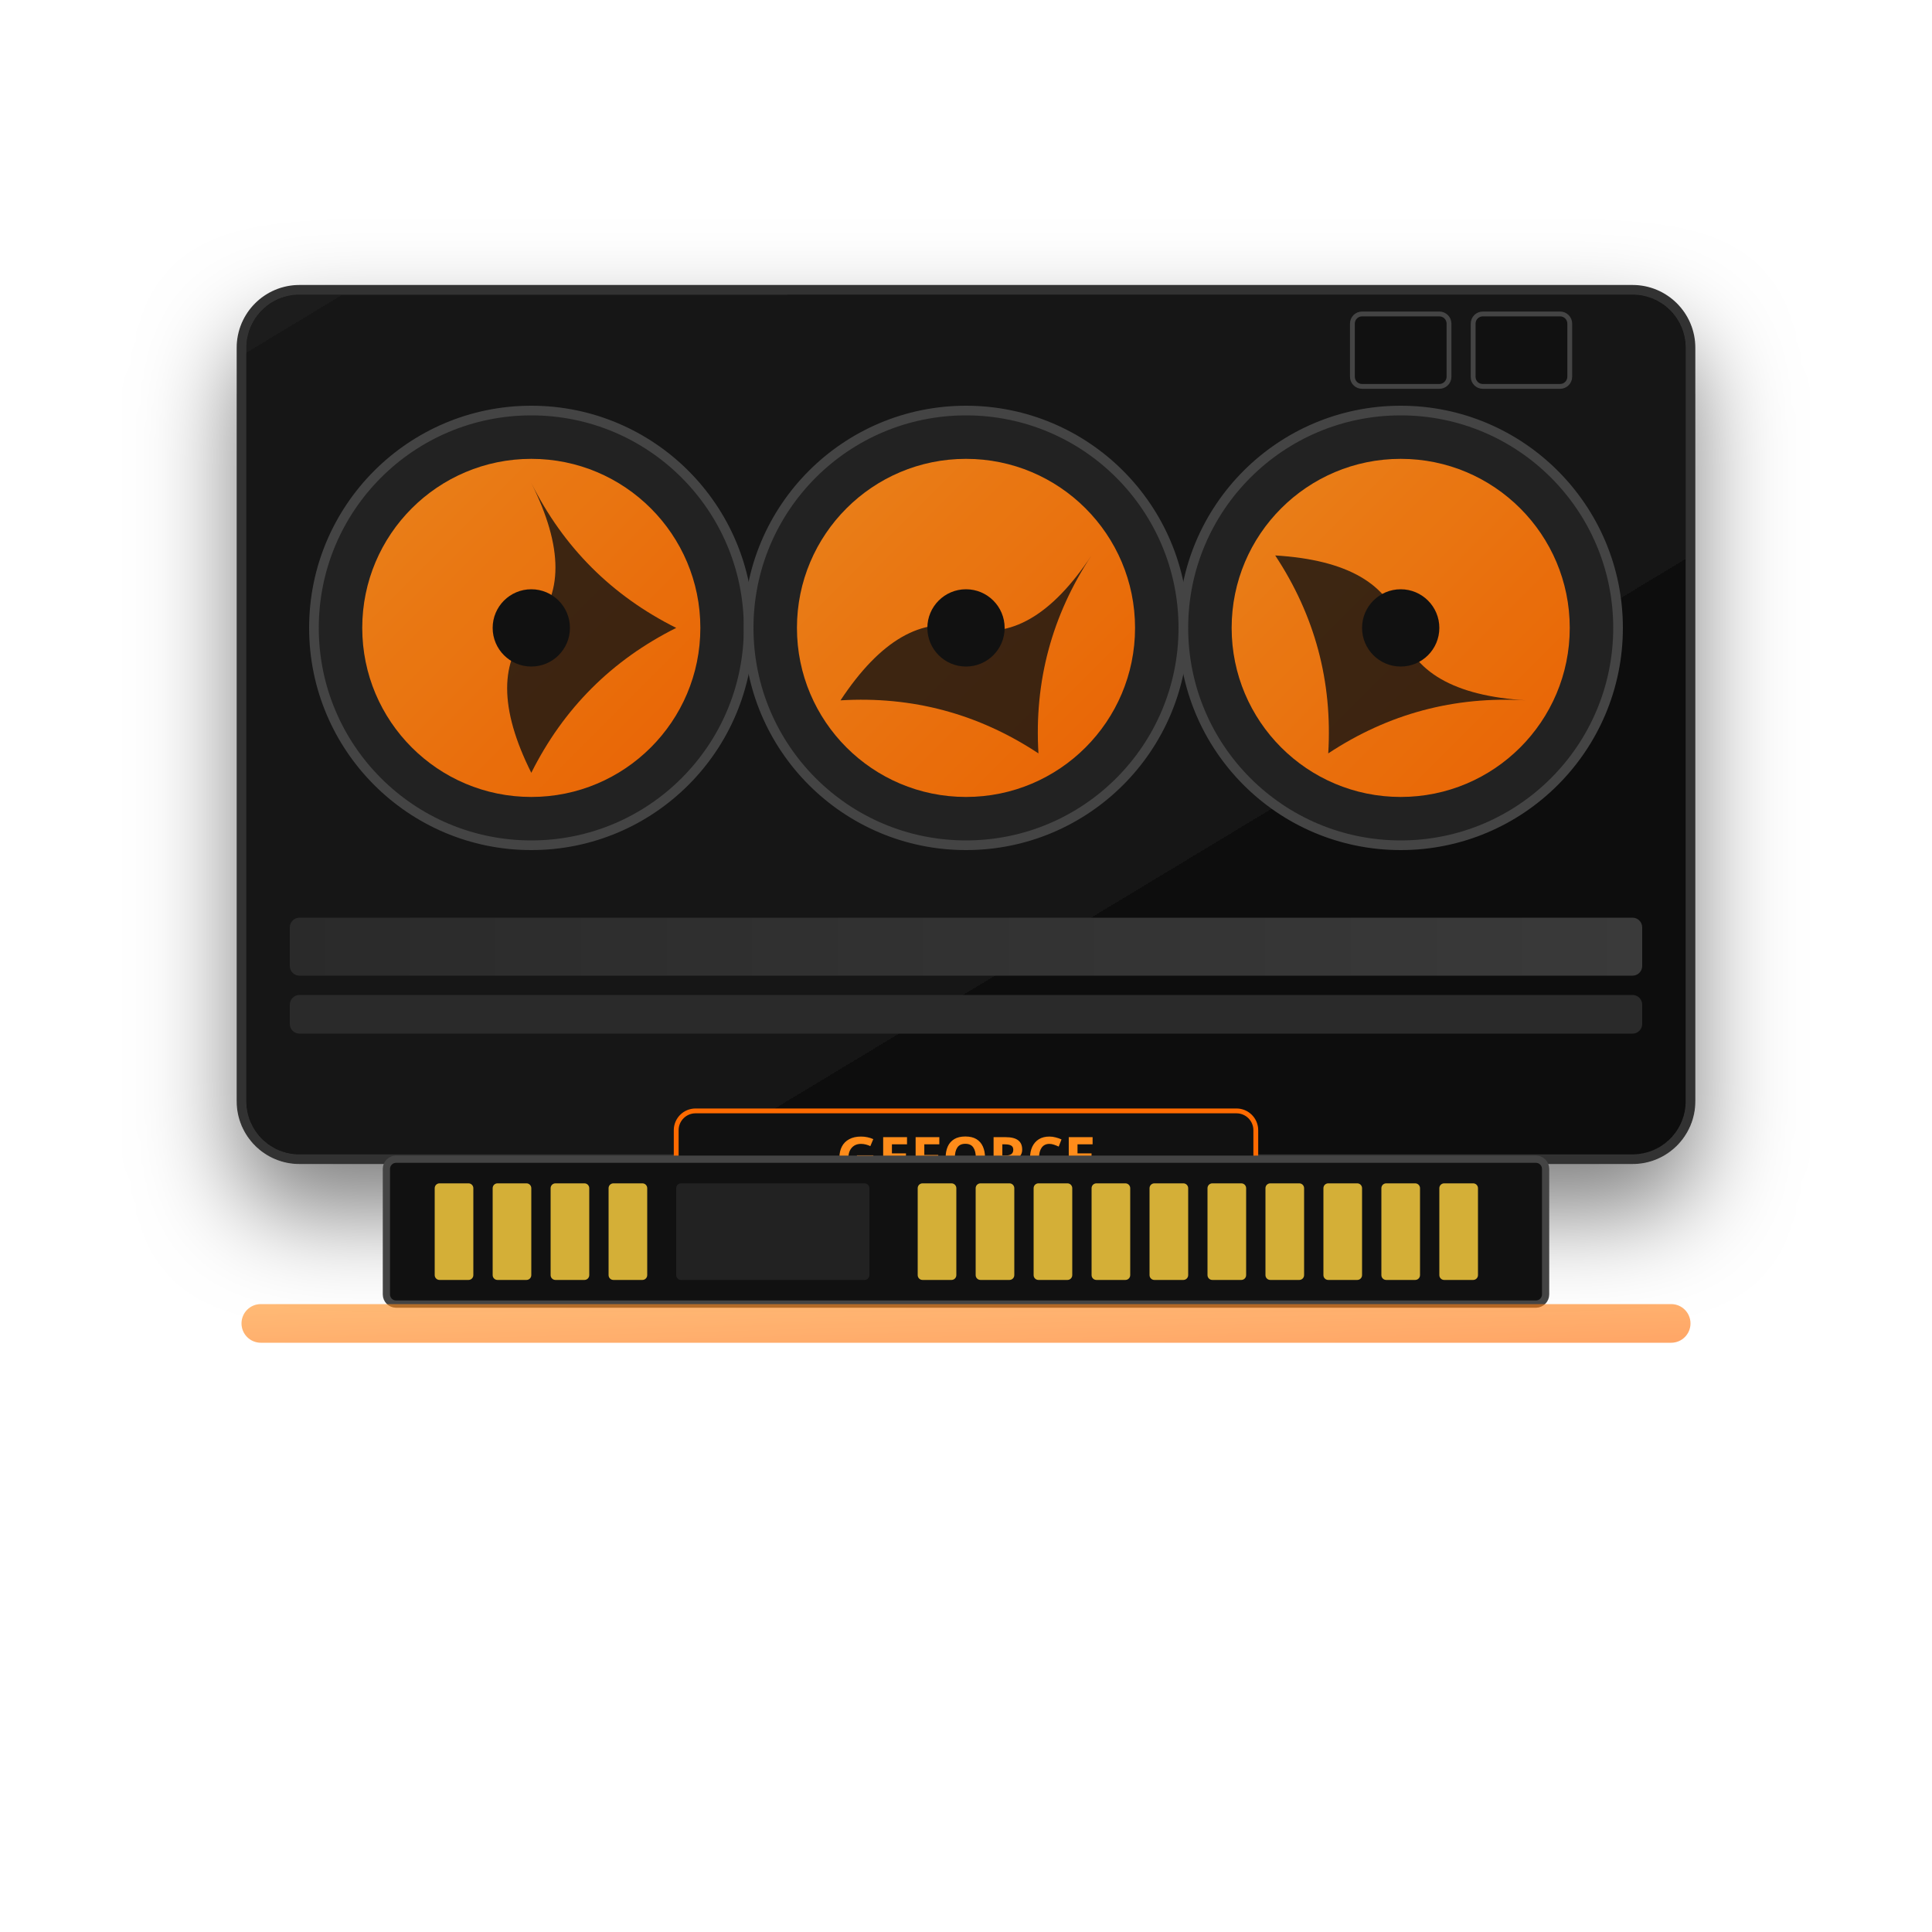
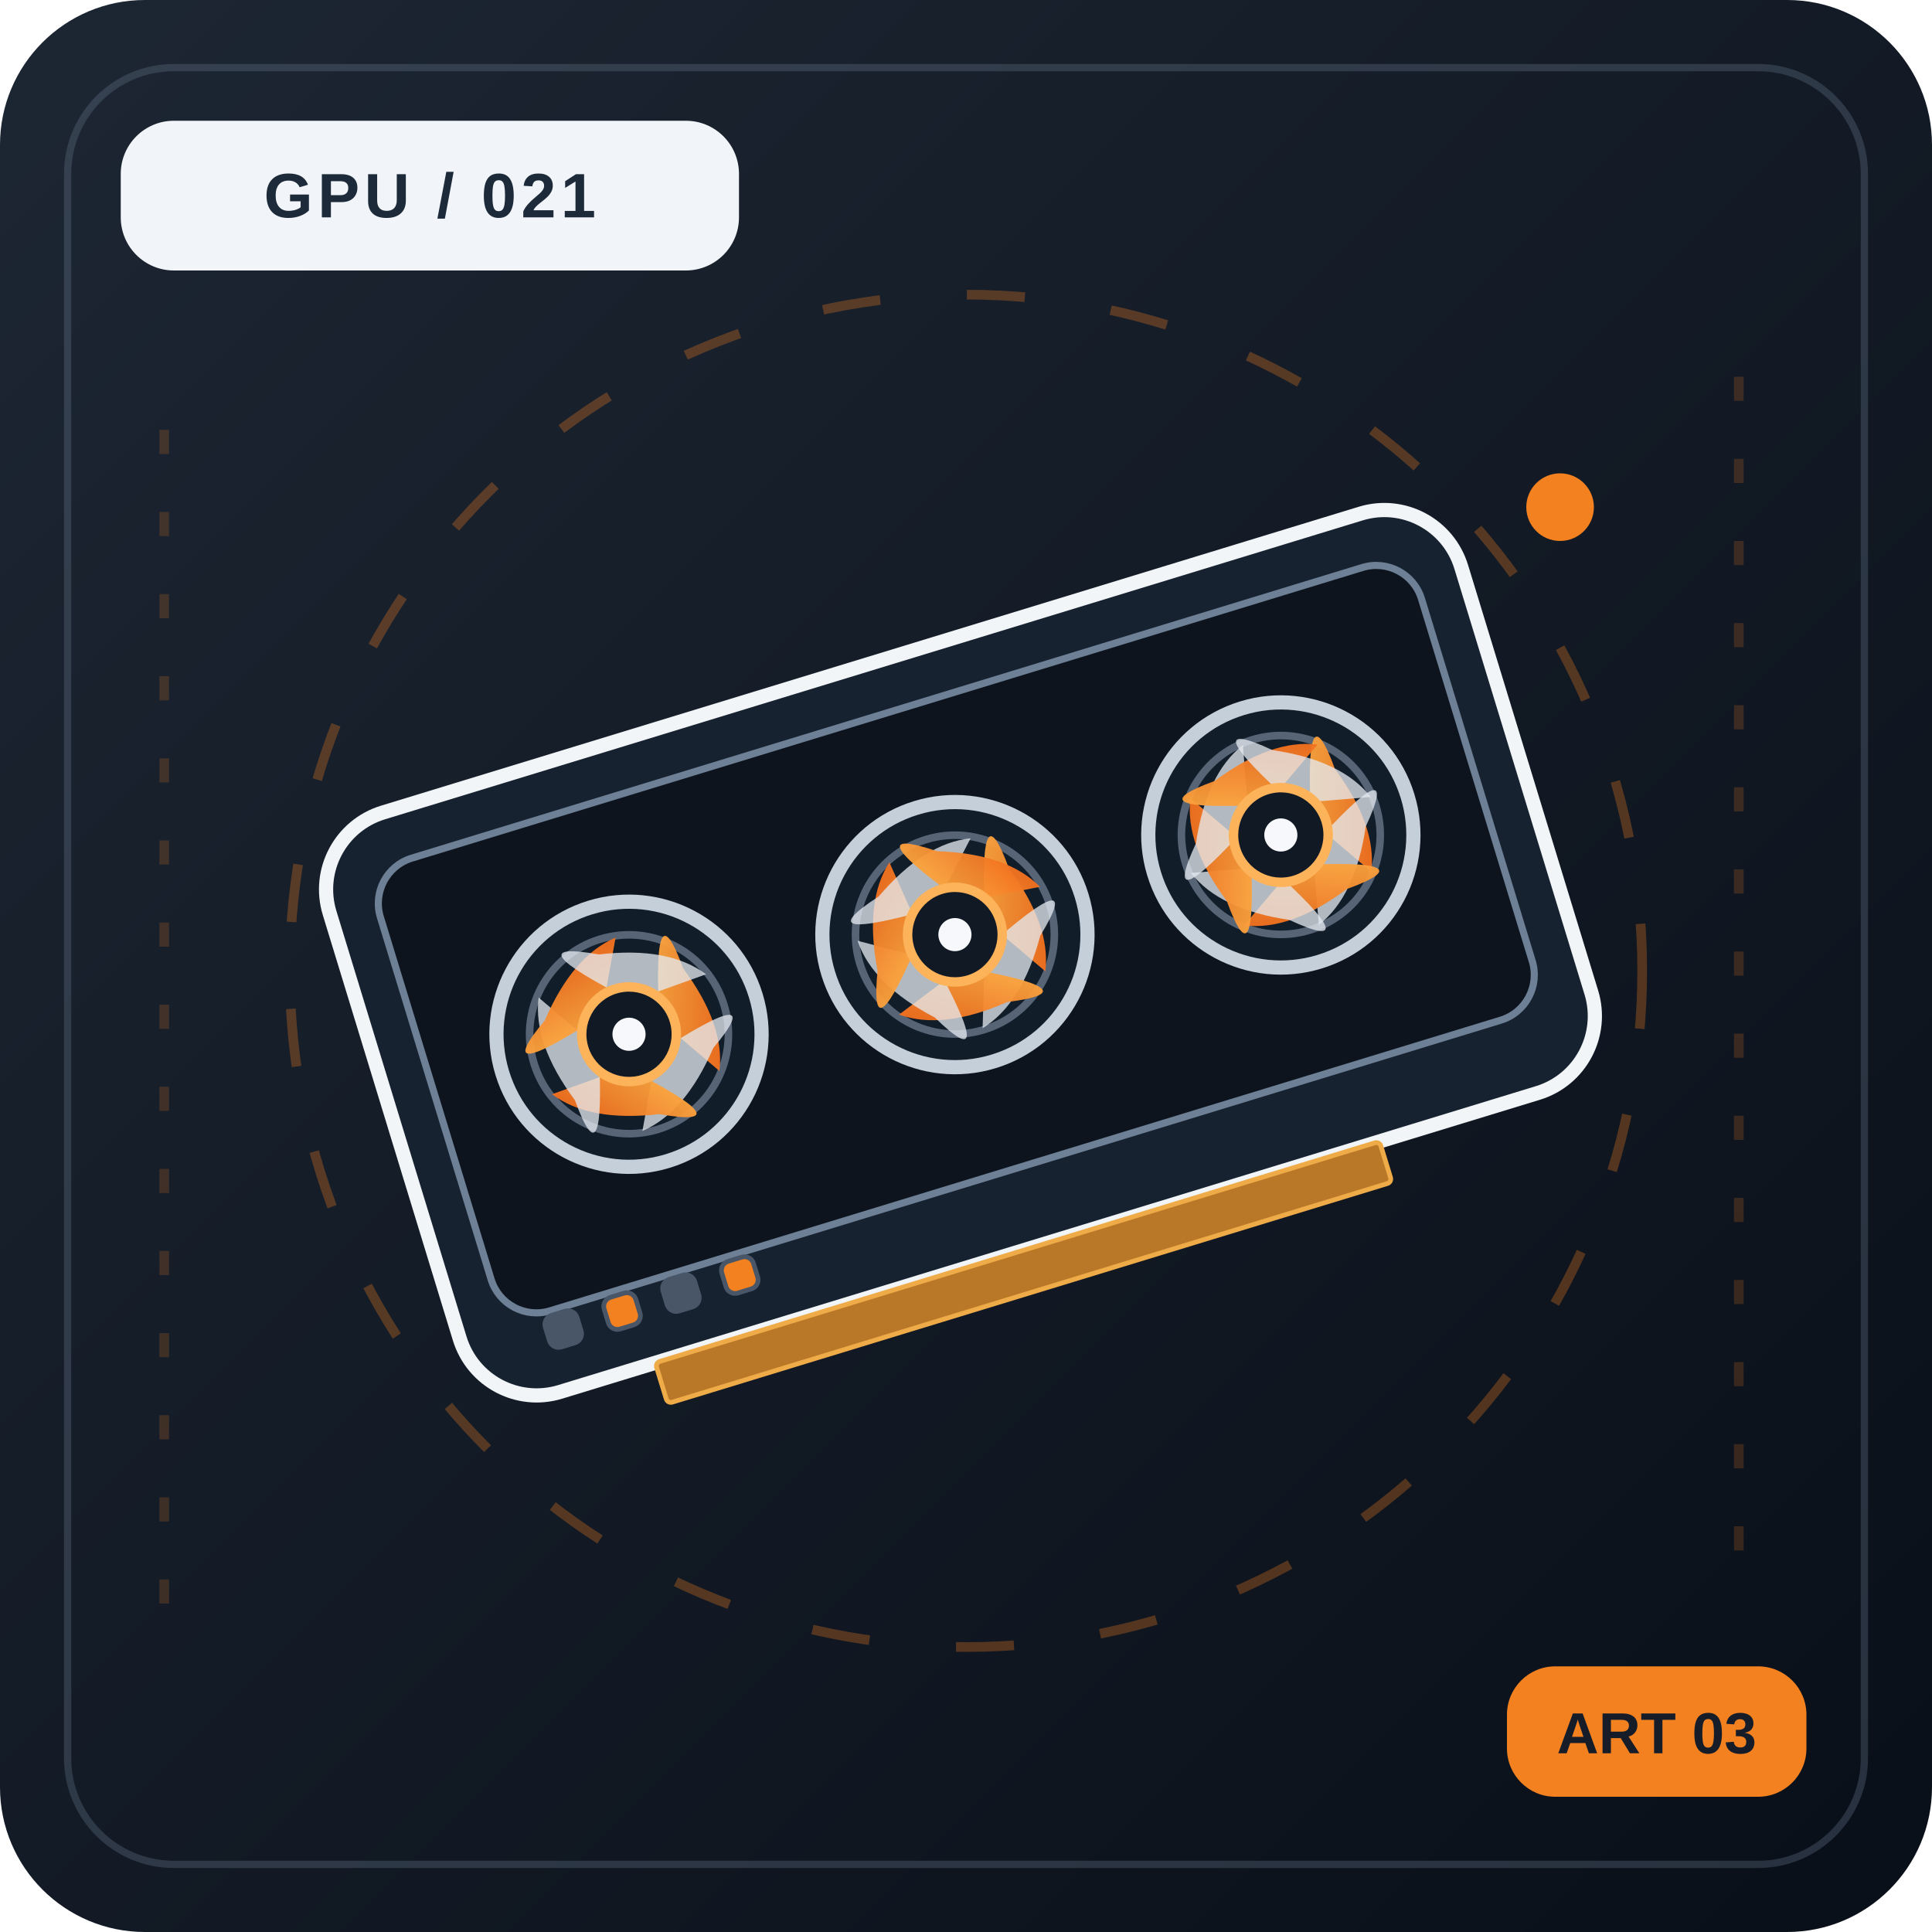
- <svg xmlns="http://www.w3.org/2000/svg" width="400" height="400" viewBox="0 0 400 400">
+ <svg xmlns="http://www.w3.org/2000/svg" width="400" height="400" viewBox="0 0 400 400" role="img" aria-label="Graphics card — design 021" data-creator="Jelvan Elements">
  <defs>
-     <linearGradient id="og" x1="0%" y1="0%" x2="100%" y2="100%">
-       <stop offset="0%" stop-color="#FF8C1A" />
-       <stop offset="100%" stop-color="#FF6A00" />
+     <linearGradient id="accent" x1="0" y1="0" x2="1" y2="1">
+       <stop stop-color="#FFB447" />
+       <stop offset="1" stop-color="#F16A1B" />
    </linearGradient>
-     <linearGradient id="bg" x1="0%" y1="0%" x2="100%" y2="100%">
-       <stop offset="0%" stop-color="#1A1A1A" />
-       <stop offset="100%" stop-color="#0D0D0D" />
-     </linearGradient>
-     <filter id="shadow" x="-20%" y="-20%" width="140%" height="140%">
-       <feDropShadow dx="0" dy="10" stdDeviation="10" flood-opacity="0.5" />
-     </filter>
-     <linearGradient id="hs" x1="0%" y1="0%" x2="100%" y2="0%">
-       <stop offset="0%" stop-color="#2A2A2A" />
-       <stop offset="100%" stop-color="#3A3A3A" />
+     <linearGradient id="back" x1="0" y1="0" x2="1" y2="1">
+       <stop stop-color="#1D2633" />
+       <stop offset="1" stop-color="#090F18" />
    </linearGradient>
  </defs>
-   <rect x="50" y="60" width="300" height="180" rx="12" fill="url(#bg)" stroke="#333" stroke-width="2" filter="url(#shadow)" />
-   <g transform="translate(110, 130)">
-     <circle cx="0" cy="0" r="45" fill="#222" stroke="#444" stroke-width="2" />
-     <circle cx="0" cy="0" r="35" fill="url(#og)" opacity="0.9" />
-     <g id="fan1">
-       <path d="M0,-30 Q10,-10 0,0 Q-10,10 0,30 Q10,10 30,0 Q10,-10 0,-30" fill="#111" opacity="0.8" />
-       <circle cx="0" cy="0" r="8" fill="#111" />
-     </g>
+   <rect width="400" height="400" rx="30" fill="url(#back)" />
+   <rect x="14" y="14" width="372" height="372" rx="22" fill="none" stroke="#6F8197" stroke-opacity=".3" stroke-width="1.5" />
+   <path d="M34 332V80M360 78v250" stroke="#F48120" stroke-opacity=".19" stroke-width="2" stroke-dasharray="5 12" />
+   <g transform="translate(200 201) rotate(-17) scale(0.98)">
+     <rect x="-125" y="-68" width="250" height="128" rx="17" fill="#172230" stroke="#F2F5F8" stroke-width="3" />
+     <rect x="-115" y="-57" width="230" height="100" rx="10" fill="#0D141E" stroke="#6D8095" stroke-width="1.5" />
+     <circle cx="-72" cy="-8" r="28" fill="#121D2A" stroke="#C5CFDA" stroke-width="3" />
+     <circle cx="-72" cy="-8" r="21" fill="none" stroke="#566476" stroke-width="1.6" />
+     <path d="M-65 -9 Q-58 -37 -57 -18 Q-52 -4 -56 5Z" transform="rotate(0 -72 -8)" fill="url(#accent)" opacity=".95" />
+     <path d="M-65 -9 Q-58 -37 -57 -18 Q-52 -4 -56 5Z" transform="rotate(60 -72 -8)" fill="#E5EAF1" opacity=".76" />
+     <path d="M-65 -9 Q-58 -37 -57 -18 Q-52 -4 -56 5Z" transform="rotate(120 -72 -8)" fill="url(#accent)" opacity=".95" />
+     <path d="M-65 -9 Q-58 -37 -57 -18 Q-52 -4 -56 5Z" transform="rotate(180 -72 -8)" fill="#E5EAF1" opacity=".76" />
+     <path d="M-65 -9 Q-58 -37 -57 -18 Q-52 -4 -56 5Z" transform="rotate(240 -72 -8)" fill="url(#accent)" opacity=".95" />
+     <path d="M-65 -9 Q-58 -37 -57 -18 Q-52 -4 -56 5Z" transform="rotate(300 -72 -8)" fill="#E5EAF1" opacity=".76" />
+     <circle cx="-72" cy="-8" r="10" fill="#111924" stroke="#FCB35A" stroke-width="2" />
+     <circle cx="-72" cy="-8" r="3" fill="#F6F8FB" stroke="#F6F8FB" stroke-width="1" />
+     <circle cx="0" cy="-8" r="28" fill="#121D2A" stroke="#C5CFDA" stroke-width="3" />
+     <circle cx="0" cy="-8" r="21" fill="none" stroke="#566476" stroke-width="1.6" />
+     <path d="M7 -9 Q14 -37 15 -18 Q20 -4 16 5Z" transform="rotate(0 0 -8)" fill="url(#accent)" opacity=".95" />
+     <path d="M7 -9 Q14 -37 15 -18 Q20 -4 16 5Z" transform="rotate(51.42857 0 -8)" fill="#E5EAF1" opacity=".76" />
+     <path d="M7 -9 Q14 -37 15 -18 Q20 -4 16 5Z" transform="rotate(102.8571 0 -8)" fill="url(#accent)" opacity=".95" />
+     <path d="M7 -9 Q14 -37 15 -18 Q20 -4 16 5Z" transform="rotate(154.2857 0 -8)" fill="#E5EAF1" opacity=".76" />
+     <path d="M7 -9 Q14 -37 15 -18 Q20 -4 16 5Z" transform="rotate(205.7143 0 -8)" fill="url(#accent)" opacity=".95" />
+     <path d="M7 -9 Q14 -37 15 -18 Q20 -4 16 5Z" transform="rotate(257.1429 0 -8)" fill="#E5EAF1" opacity=".76" />
+     <path d="M7 -9 Q14 -37 15 -18 Q20 -4 16 5Z" transform="rotate(308.5714 0 -8)" fill="url(#accent)" opacity=".95" />
+     <circle cx="0" cy="-8" r="10" fill="#111924" stroke="#FCB35A" stroke-width="2" />
+     <circle cx="0" cy="-8" r="3" fill="#F6F8FB" stroke="#F6F8FB" stroke-width="1" />
+     <circle cx="72" cy="-8" r="28" fill="#121D2A" stroke="#C5CFDA" stroke-width="3" />
+     <circle cx="72" cy="-8" r="21" fill="none" stroke="#566476" stroke-width="1.6" />
+     <path d="M79 -9 Q86 -37 87 -18 Q92 -4 88 5Z" transform="rotate(0 72 -8)" fill="url(#accent)" opacity=".95" />
+     <path d="M79 -9 Q86 -37 87 -18 Q92 -4 88 5Z" transform="rotate(45 72 -8)" fill="#E5EAF1" opacity=".76" />
+     <path d="M79 -9 Q86 -37 87 -18 Q92 -4 88 5Z" transform="rotate(90 72 -8)" fill="url(#accent)" opacity=".95" />
+     <path d="M79 -9 Q86 -37 87 -18 Q92 -4 88 5Z" transform="rotate(135 72 -8)" fill="#E5EAF1" opacity=".76" />
+     <path d="M79 -9 Q86 -37 87 -18 Q92 -4 88 5Z" transform="rotate(180 72 -8)" fill="url(#accent)" opacity=".95" />
+     <path d="M79 -9 Q86 -37 87 -18 Q92 -4 88 5Z" transform="rotate(225 72 -8)" fill="#E5EAF1" opacity=".76" />
+     <path d="M79 -9 Q86 -37 87 -18 Q92 -4 88 5Z" transform="rotate(270 72 -8)" fill="url(#accent)" opacity=".95" />
+     <path d="M79 -9 Q86 -37 87 -18 Q92 -4 88 5Z" transform="rotate(315 72 -8)" fill="#E5EAF1" opacity=".76" />
+     <circle cx="72" cy="-8" r="10" fill="#111924" stroke="#FCB35A" stroke-width="2" />
+     <circle cx="72" cy="-8" r="3" fill="#F6F8FB" stroke="#F6F8FB" stroke-width="1" />
+     <rect x="-107" y="44" width="7" height="7" rx="2" fill="#485668" stroke="#485668" stroke-width="1" />
+     <rect x="-94" y="44" width="7" height="7" rx="2" fill="#F48120" stroke="#485668" stroke-width="1" />
+     <rect x="-81" y="44" width="7" height="7" rx="2" fill="#485668" stroke="#485668" stroke-width="1" />
+     <rect x="-68" y="44" width="7" height="7" rx="2" fill="#F48120" stroke="#485668" stroke-width="1" />
+     <rect x="-87" y="60" width="160" height="9" rx="1" fill="#B97728" stroke="#EEAB48" stroke-width="1" />
  </g>
-   <g transform="translate(200, 130)">
-     <circle cx="0" cy="0" r="45" fill="#222" stroke="#444" stroke-width="2" />
-     <circle cx="0" cy="0" r="35" fill="url(#og)" opacity="0.9" />
-     <g>
-       <path d="M0,-30 Q10,-10 0,0 Q-10,10 0,30 Q10,10 30,0 Q10,-10 0,-30" fill="#111" opacity="0.8" transform="rotate(60)" />
-       <circle cx="0" cy="0" r="8" fill="#111" />
-     </g>
-   </g>
-   <g transform="translate(290, 130)">
-     <circle cx="0" cy="0" r="45" fill="#222" stroke="#444" stroke-width="2" />
-     <circle cx="0" cy="0" r="35" fill="url(#og)" opacity="0.9" />
-     <g>
-       <path d="M0,-30 Q10,-10 0,0 Q-10,10 0,30 Q10,10 30,0 Q10,-10 0,-30" fill="#111" opacity="0.8" transform="rotate(120)" />
-       <circle cx="0" cy="0" r="8" fill="#111" />
-     </g>
-   </g>
-   <rect x="60" y="190" width="280" height="12" rx="2" fill="url(#hs)" />
-   <rect x="60" y="206" width="280" height="8" rx="2" fill="#2A2A2A" />
-   <rect x="140" y="230" width="120" height="20" rx="4" fill="#111" stroke="#FF6A00" stroke-width="1" />
-   <text x="200" y="244" text-anchor="middle" font-family="Arial Black, sans-serif" font-size="12" fill="#FF8C1A" font-weight="bold">GEFORCE</text>
-   <rect x="80" y="240" width="240" height="30" rx="2" fill="#111" stroke="#444" stroke-width="1.5" />
-   <g fill="#D4AF37">
-     <rect x="90" y="245" width="8" height="20" rx="1" />
-     <rect x="102" y="245" width="8" height="20" rx="1" />
-     <rect x="114" y="245" width="8" height="20" rx="1" />
-     <rect x="126" y="245" width="8" height="20" rx="1" />
-     <rect x="140" y="245" width="40" height="20" rx="1" fill="#222" />
-     <rect x="190" y="245" width="8" height="20" rx="1" />
-     <rect x="202" y="245" width="8" height="20" rx="1" />
-     <rect x="214" y="245" width="8" height="20" rx="1" />
-     <rect x="226" y="245" width="8" height="20" rx="1" />
-     <rect x="238" y="245" width="8" height="20" rx="1" />
-     <rect x="250" y="245" width="8" height="20" rx="1" />
-     <rect x="262" y="245" width="8" height="20" rx="1" />
-     <rect x="274" y="245" width="8" height="20" rx="1" />
-     <rect x="286" y="245" width="8" height="20" rx="1" />
-     <rect x="298" y="245" width="8" height="20" rx="1" />
-   </g>
-   <rect x="50" y="270" width="300" height="8" rx="4" fill="url(#og)" opacity="0.6" />
-   <rect x="280" y="65" width="20" height="15" rx="2" fill="#111" stroke="#444" />
-   <rect x="305" y="65" width="20" height="15" rx="2" fill="#111" stroke="#444" />
+   <circle cx="200" cy="201" r="140" fill="none" stroke="#F48120" stroke-opacity=".3" stroke-dasharray="12 18" stroke-width="2" />
+   <circle cx="323" cy="105" r="6" fill="#F48120" stroke="#F48120" stroke-width="2" />
+   <rect x="25" y="25" width="128" height="31" rx="11" fill="#F1F4F8" />
+   <text x="89" y="45" text-anchor="middle" fill="#1C2A39" font-family="Arial, sans-serif" font-size="13" font-weight="700" letter-spacing="1">GPU / 021</text>
+   <rect x="312" y="345" width="62" height="27" rx="10" fill="#F48120" />
+   <text x="343" y="363" text-anchor="middle" fill="#161D29" font-family="Arial, sans-serif" font-size="12" font-weight="700">ART 03</text>
</svg>
